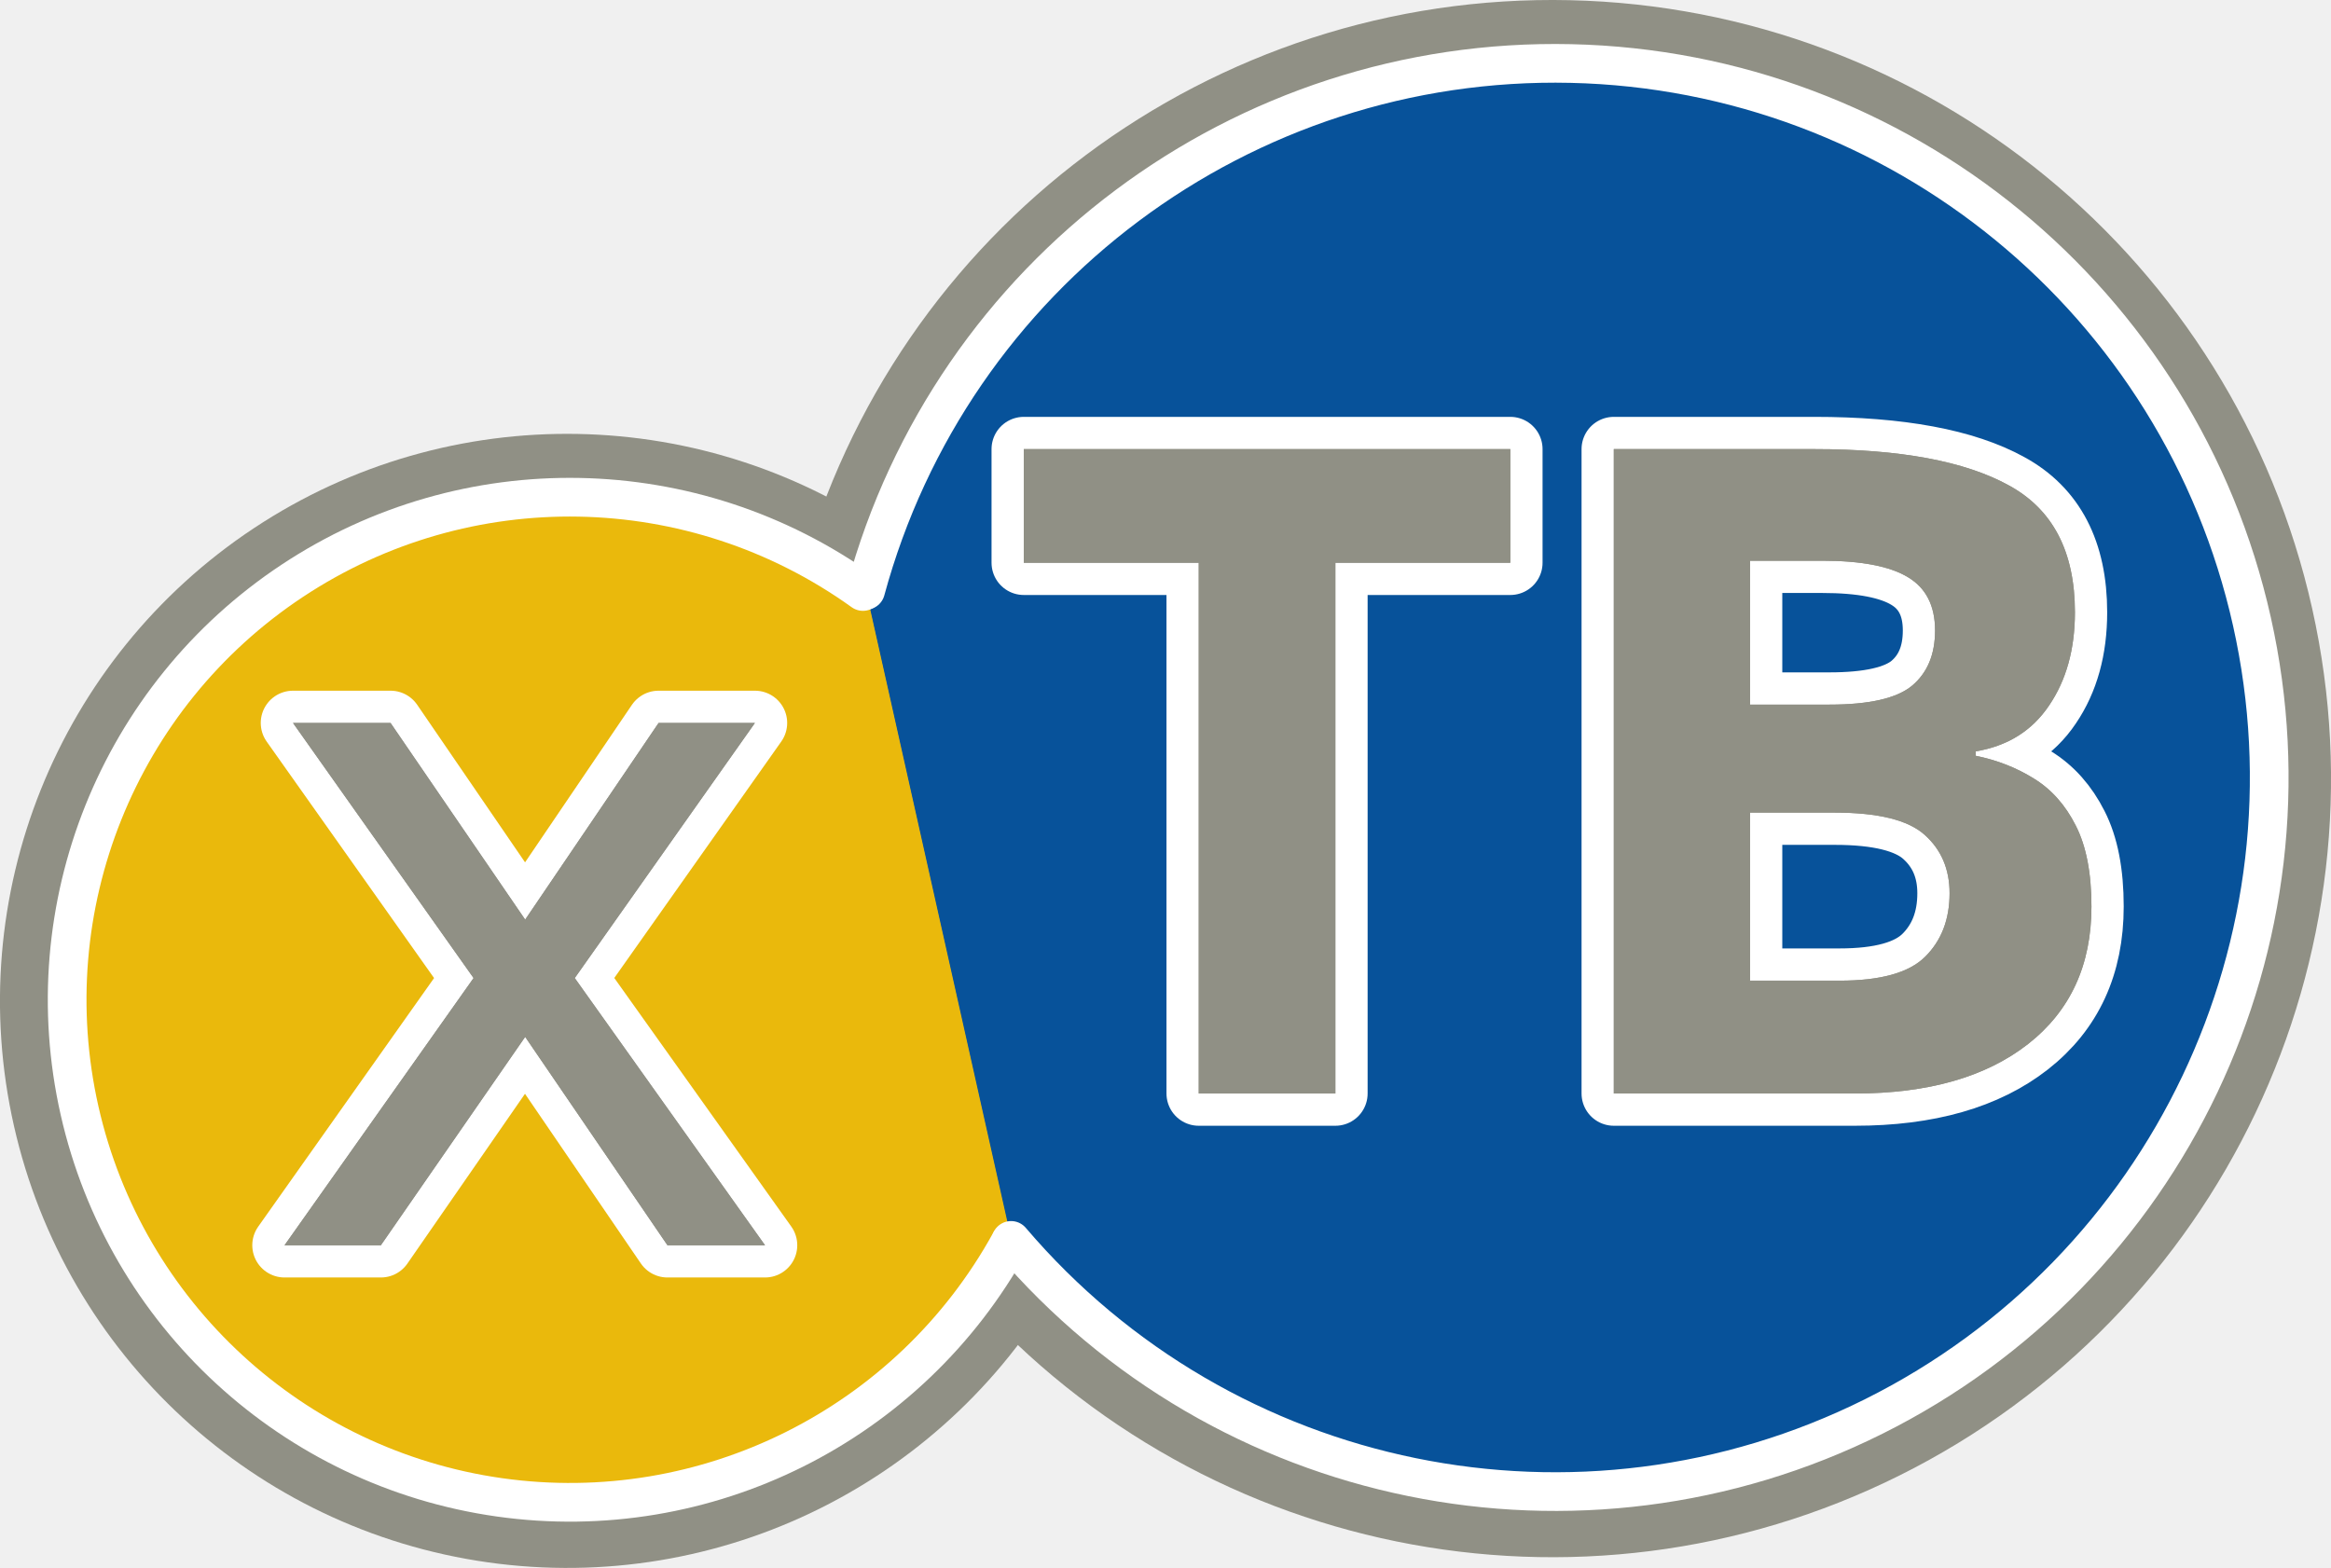
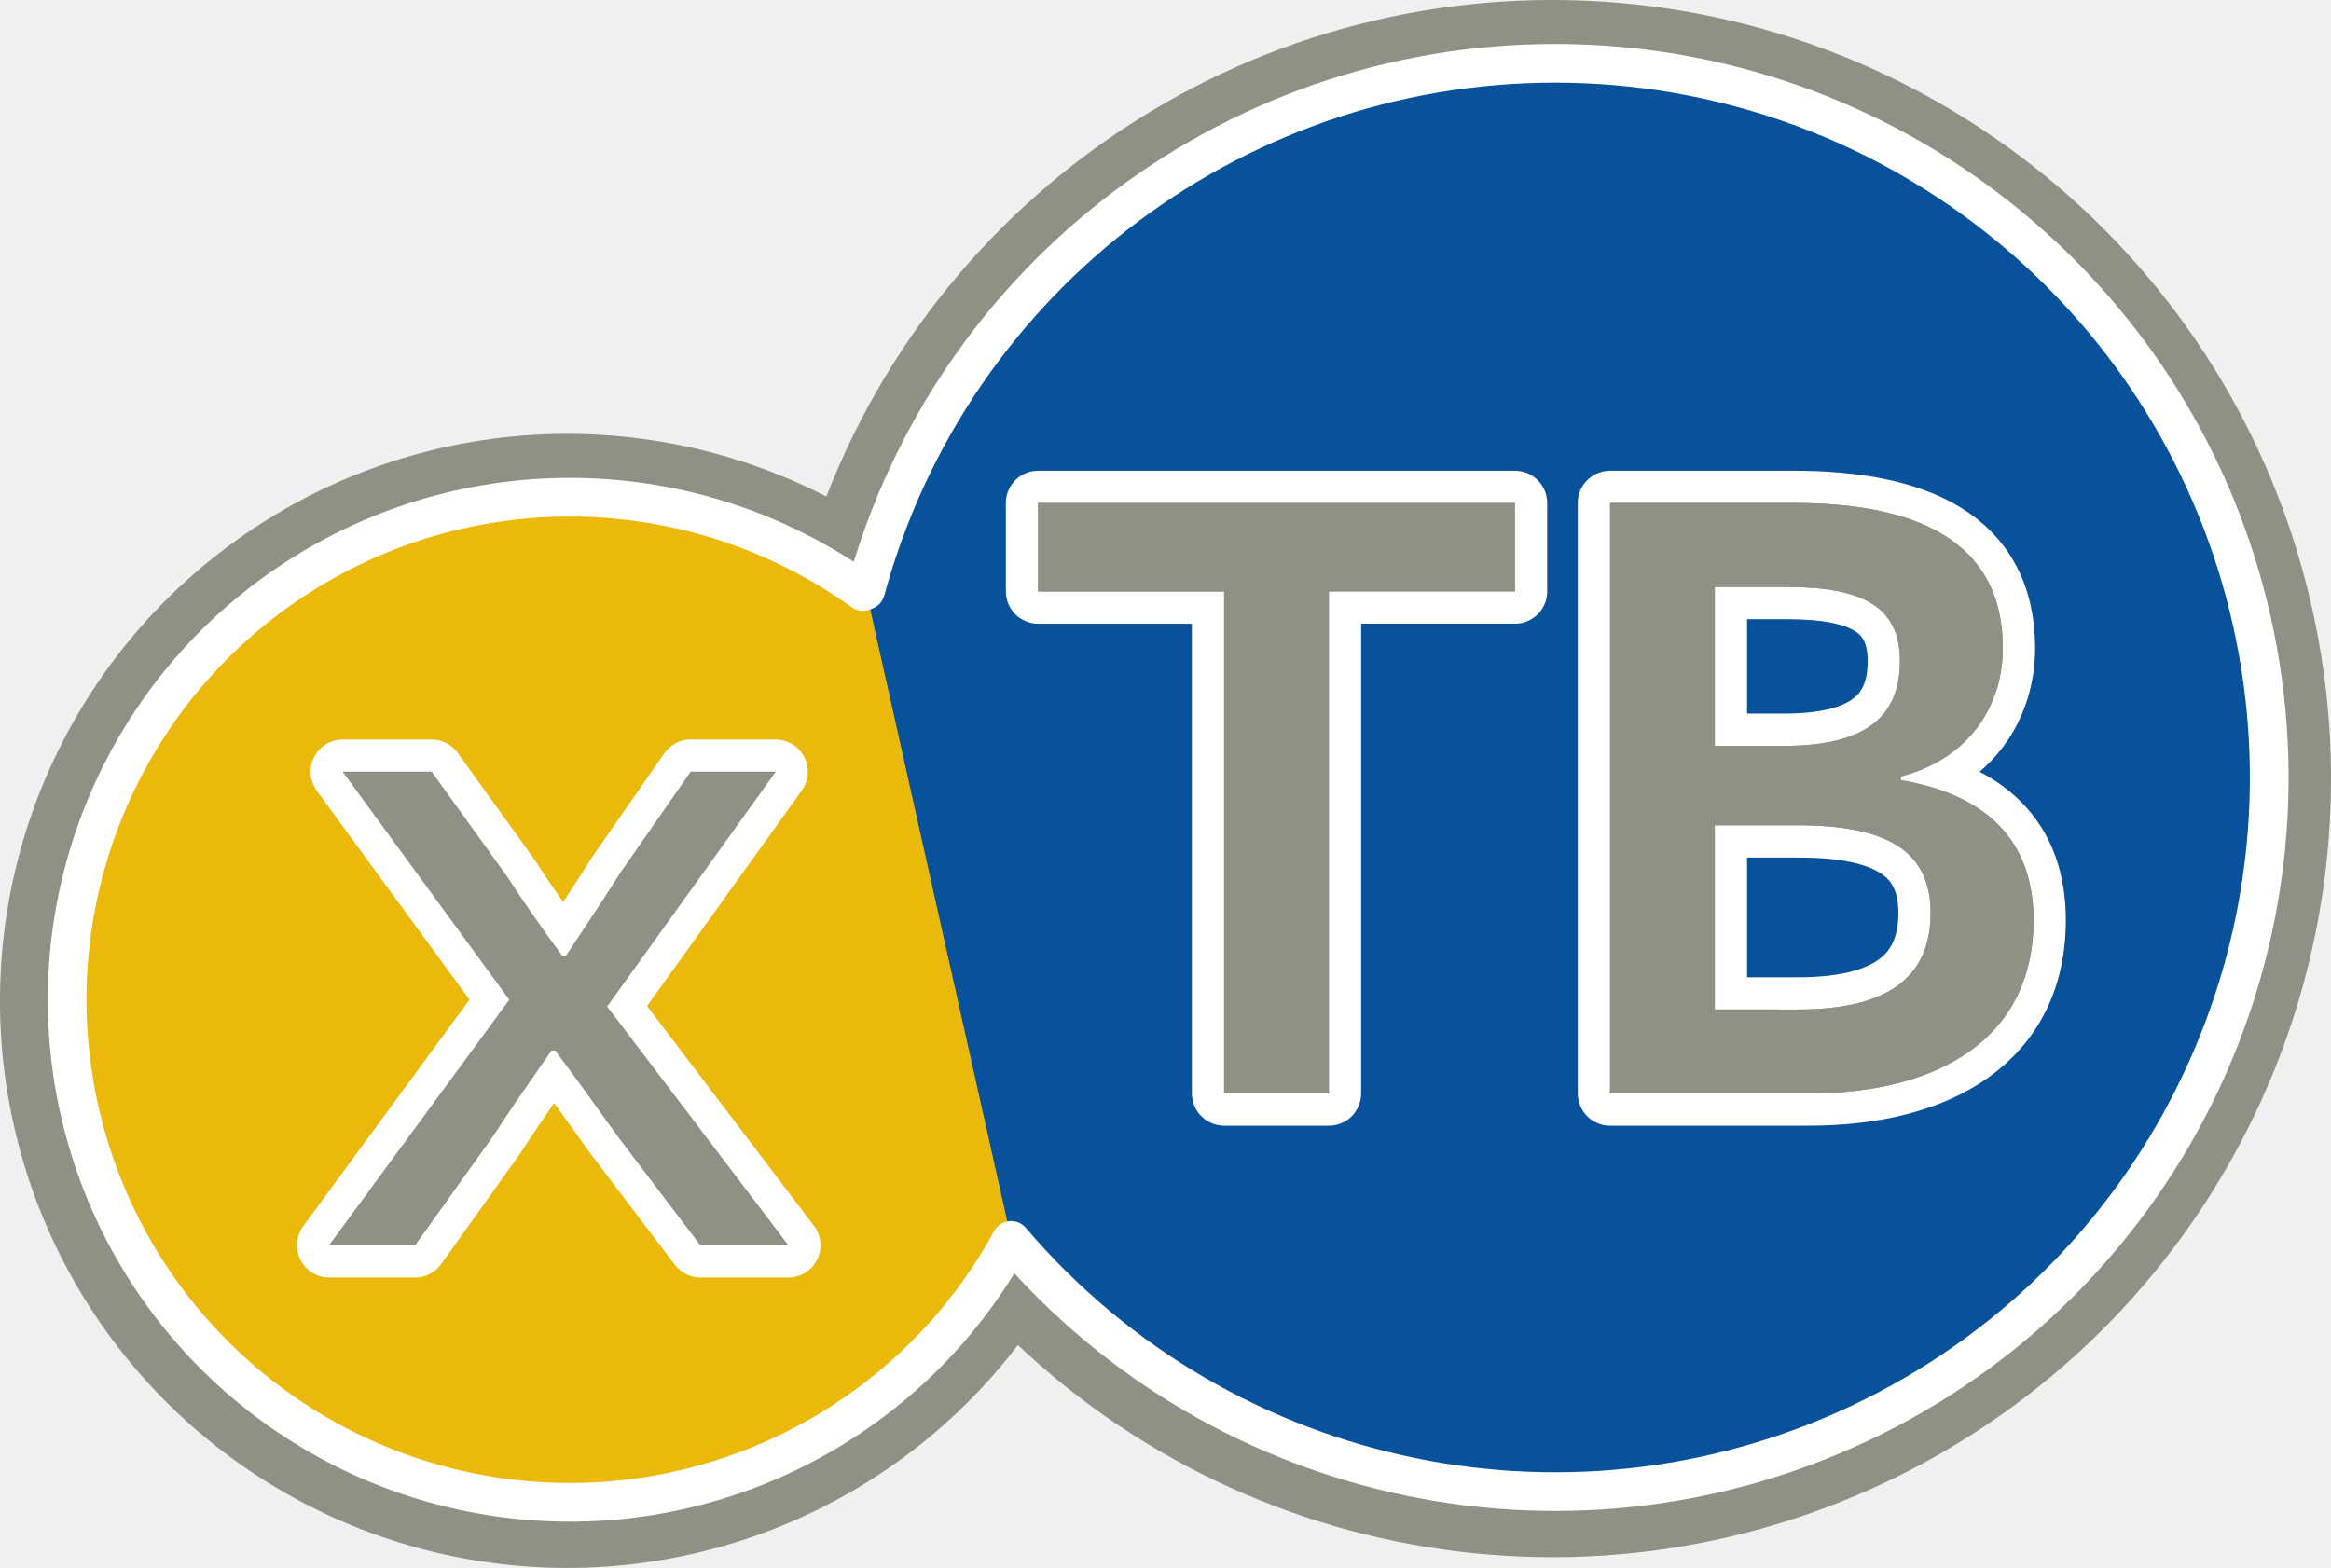
<svg xmlns="http://www.w3.org/2000/svg" xmlns:xlink="http://www.w3.org/1999/xlink" width="90.358mm" height="60.79mm" viewBox="0 0 90.358 60.79" version="1.1" id="svg8">
  <defs id="defs2">
    <linearGradient id="linearGradient3465">
      <stop style="stop-color:#05386b;stop-opacity:1;" offset="0" id="stop3461" />
      <stop style="stop-color:#05386b;stop-opacity:0;" offset="1" id="stop3463" />
    </linearGradient>
    <linearGradient id="linearGradient3432">
      <stop style="stop-color:#c99609;stop-opacity:1;" offset="0" id="stop3428" />
      <stop style="stop-color:#c99609;stop-opacity:0;" offset="1" id="stop3430" />
    </linearGradient>
    <linearGradient id="linearGradient3320">
      <stop style="stop-color:#f9df83;stop-opacity:1;" offset="0" id="stop3316" />
      <stop style="stop-color:#f9df83;stop-opacity:0;" offset="1" id="stop3318" />
    </linearGradient>
    <linearGradient id="linearGradient2971">
      <stop style="stop-color:#04315c;stop-opacity:1;" offset="0" id="stop2967" />
      <stop style="stop-color:#04315c;stop-opacity:0;" offset="1" id="stop2969" />
    </linearGradient>
    <linearGradient id="linearGradient2574">
      <stop style="stop-color:#1e8cf5;stop-opacity:1;" offset="0" id="stop2570" />
      <stop style="stop-color:#1e8cf5;stop-opacity:0;" offset="1" id="stop2572" />
    </linearGradient>
    <radialGradient xlink:href="#linearGradient2574" id="radialGradient2576" cx="114.326" cy="93.91" fx="114.326" fy="93.91" r="10.44" gradientTransform="matrix(1,0,0,1.286411,0,-26.89674)" gradientUnits="userSpaceOnUse" />
    <radialGradient xlink:href="#linearGradient2971" id="radialGradient2973" cx="90.043" cy="117.18" fx="90.043" fy="117.18" r="21.529" gradientTransform="matrix(1,0,0,1.179234,0,-21.0027)" gradientUnits="userSpaceOnUse" />
    <radialGradient xlink:href="#linearGradient3320" id="radialGradient3322" cx="71.715" cy="109.147" fx="71.715" fy="109.147" r="9.853" gradientTransform="matrix(0.769834,-0.01918053,0.03631619,1.457595,12.54244,-49.28207)" gradientUnits="userSpaceOnUse" />
    <radialGradient xlink:href="#linearGradient3432" id="radialGradient3434" cx="55.955" cy="123.107" fx="55.955" fy="123.107" r="15.02" gradientTransform="matrix(1,0,0,1.166942,0,-20.5517)" gradientUnits="userSpaceOnUse" />
    <radialGradient xlink:href="#linearGradient3465" id="radialGradient3467" cx="92.983" cy="117.405" fx="92.983" fy="117.405" r="21.448" gradientTransform="matrix(0.8130844,0,0,1.186529,17.37989,-21.85754)" gradientUnits="userSpaceOnUse" />
  </defs>
  <g id="layer1" transform="translate(-43.61115,-77.19731)">
    <path style="opacity:1;fill:#909085;fill-opacity:1;stroke:#909085;stroke-width:5;stroke-linecap:round;stroke-linejoin:miter;stroke-miterlimit:2.1;stroke-dasharray:none;stroke-dashoffset:18.898;stroke-opacity:1;paint-order:fill markers stroke" id="path873-42-5" d="m 77.062,100.13 a 27.687,27.687 0 0 1 27.342,-20.426 27.687,27.687 0 0 1 26.396,21.634 27.687,27.687 0 0 1 -14.66,30.821 27.687,27.687 0 0 1 -33.44,-6.826" />
    <path id="path983-20-5" style="opacity:1;fill:#909085;fill-opacity:1;stroke:#909085;stroke-width:5;stroke-linecap:round;stroke-linejoin:miter;stroke-miterlimit:2.1;stroke-dasharray:none;stroke-dashoffset:18.898;stroke-opacity:1;paint-order:fill markers stroke" d="m 82.663,125.402 a 19.484,19.484 0 0 1 -19.796,9.893 19.484,19.484 0 0 1 -16.276,-14.995 19.484,19.484 0 0 1 8.24,-20.539 19.484,19.484 0 0 1 22.126,0.413" />
    <path style="opacity:1;fill:#07529a;fill-opacity:1;stroke:none;stroke-width:1.5;stroke-linecap:round;stroke-linejoin:miter;stroke-miterlimit:2.1;stroke-dasharray:none;stroke-dashoffset:18.898;stroke-opacity:1;paint-order:fill markers stroke" id="path873-7" d="M 77.166,100.086 A 27.687,27.687 0 0 1 104.508,79.66 27.687,27.687 0 0 1 130.904,101.294 27.687,27.687 0 0 1 116.245,132.115 27.687,27.687 0 0 1 82.805,125.289" />
    <path id="path983-8" style="opacity:1;fill:#eab90c;fill-opacity:1;stroke:none;stroke-width:1.5;stroke-linecap:round;stroke-linejoin:miter;stroke-miterlimit:2.1;stroke-dasharray:none;stroke-dashoffset:18.898;stroke-opacity:1;paint-order:fill markers stroke" d="M 82.804,125.21 A 19.484,19.484 0 0 1 62.99,135.175 19.484,19.484 0 0 1 46.686,120.138 19.484,19.484 0 0 1 55.019,99.583 19.484,19.484 0 0 1 77.191,100.145" />
    <path style="opacity:1;fill:none;fill-opacity:1;stroke:#ffffff;stroke-width:1.5;stroke-linecap:round;stroke-linejoin:miter;stroke-miterlimit:2.1;stroke-dasharray:none;stroke-dashoffset:18.898;stroke-opacity:1;paint-order:fill markers stroke" id="path873-42" d="m 77.166,100.086 a 27.687,27.687 0 0 1 27.342,-20.426 27.687,27.687 0 0 1 26.396,21.634 27.687,27.687 0 0 1 -14.66,30.821 27.687,27.687 0 0 1 -33.44,-6.826" />
    <path id="path983-20" style="opacity:1;fill:none;fill-opacity:1;stroke:#ffffff;stroke-width:1.5;stroke-linecap:round;stroke-linejoin:miter;stroke-miterlimit:2.1;stroke-dasharray:none;stroke-dashoffset:18.898;stroke-opacity:1;paint-order:fill markers stroke" d="M 82.767,125.358 A 19.484,19.484 0 0 1 62.972,135.251 19.484,19.484 0 0 1 46.695,120.257 19.484,19.484 0 0 1 54.936,99.718 19.484,19.484 0 0 1 77.062,100.13" />
-     <text xml:space="preserve" style="font-style:normal;font-variant:normal;font-weight:600;font-stretch:normal;font-size:14.586px;line-height:1.25;font-family:'Source Code Pro';-inkscape-font-specification:'Source Code Pro Semi-Bold';letter-spacing:0px;word-spacing:0px;fill:#909085;fill-opacity:1;stroke:#ffffff;stroke-width:2.5;stroke-linejoin:round;stroke-miterlimit:4;stroke-dasharray:none;stroke-opacity:1;paint-order:markers stroke fill" x="103.011" y="119.591" id="text12-2">
-       <tspan x="103.011" y="119.591" style="font-style:normal;font-variant:normal;font-weight:600;font-stretch:normal;font-size:35.005px;font-family:'Source Code Pro';-inkscape-font-specification:'Source Code Pro Semi-Bold';fill:#909085;fill-opacity:1;stroke:#ffffff;stroke-width:2.5;stroke-linejoin:round;stroke-miterlimit:4;stroke-dasharray:none;stroke-opacity:1;paint-order:markers stroke fill" id="tspan60">B</tspan>
-     </text>
-     <text xml:space="preserve" style="font-style:normal;font-weight:normal;font-size:14.586px;line-height:1.25;font-family:sans-serif;letter-spacing:0px;word-spacing:0px;opacity:1;fill:#909085;fill-opacity:1;stroke:#ffffff;stroke-width:2.5;stroke-linejoin:round;stroke-miterlimit:4;stroke-dasharray:none;stroke-opacity:1;paint-order:markers stroke fill" x="82.592" y="119.591" id="text12-5">
-       <tspan x="82.592" y="119.591" style="font-style:normal;font-variant:normal;font-weight:600;font-stretch:normal;font-size:35.005px;font-family:'Source Code Pro';-inkscape-font-specification:'Source Code Pro Semi-Bold';fill:#909085;fill-opacity:1;stroke:#ffffff;stroke-width:2.5;stroke-linejoin:round;stroke-miterlimit:4;stroke-dasharray:none;stroke-opacity:1;paint-order:markers stroke fill" id="tspan56">T</tspan>
-     </text>
-     <text xml:space="preserve" style="font-style:normal;font-variant:normal;font-weight:normal;font-stretch:normal;font-size:15.74px;line-height:1.25;font-family:'Source Code Pro';-inkscape-font-specification:'Source Code Pro';letter-spacing:0px;word-spacing:0px;fill:#909085;fill-opacity:1;stroke:#ffffff;stroke-width:2.5;stroke-linejoin:round;stroke-miterlimit:4;stroke-dasharray:none;stroke-opacity:1;paint-order:markers stroke fill" x="53.955" y="125.478" id="text12-9">
-       <tspan x="53.955" y="125.478" style="font-style:normal;font-variant:normal;font-weight:normal;font-stretch:normal;font-size:37.776px;font-family:'Source Code Pro';-inkscape-font-specification:'Source Code Pro';fill:#909085;fill-opacity:1;stroke:#ffffff;stroke-width:2.5;stroke-linejoin:round;stroke-miterlimit:4;stroke-dasharray:none;stroke-opacity:1;paint-order:markers stroke fill" id="tspan52">x</tspan>
-     </text>
-     <text xml:space="preserve" style="font-style:normal;font-variant:normal;font-weight:normal;font-stretch:normal;font-size:15.74px;line-height:1.25;font-family:'Source Code Pro';-inkscape-font-specification:'Source Code Pro';letter-spacing:0px;word-spacing:0px;fill:#909085;fill-opacity:1;stroke:none;stroke-width:2.5;stroke-linejoin:round;stroke-miterlimit:4;stroke-dasharray:none;stroke-opacity:1;paint-order:markers stroke fill" x="53.955" y="125.478" id="text12-9-3">
-       <tspan x="53.955" y="125.478" style="font-style:normal;font-variant:normal;font-weight:normal;font-stretch:normal;font-size:37.776px;font-family:'Source Code Pro';-inkscape-font-specification:'Source Code Pro';fill:#909085;fill-opacity:1;stroke:none;stroke-width:2.5;stroke-linejoin:round;stroke-miterlimit:4;stroke-dasharray:none;stroke-opacity:1;paint-order:markers stroke fill" id="tspan52-6">x</tspan>
-     </text>
-     <text xml:space="preserve" style="font-style:normal;font-weight:normal;font-size:14.586px;line-height:1.25;font-family:sans-serif;letter-spacing:0px;word-spacing:0px;opacity:1;fill:#909085;fill-opacity:1;stroke:none;stroke-width:2.5;stroke-linejoin:round;stroke-miterlimit:4;stroke-dasharray:none;stroke-opacity:1;paint-order:markers stroke fill" x="82.592" y="119.591" id="text12-5-7">
-       <tspan x="82.592" y="119.591" style="font-style:normal;font-variant:normal;font-weight:600;font-stretch:normal;font-size:35.005px;font-family:'Source Code Pro';-inkscape-font-specification:'Source Code Pro Semi-Bold';fill:#909085;fill-opacity:1;stroke:none;stroke-width:2.5;stroke-linejoin:round;stroke-miterlimit:4;stroke-dasharray:none;stroke-opacity:1;paint-order:markers stroke fill" id="tspan56-5">T</tspan>
-     </text>
-     <text xml:space="preserve" style="font-style:normal;font-variant:normal;font-weight:600;font-stretch:normal;font-size:14.586px;line-height:1.25;font-family:'Source Code Pro';-inkscape-font-specification:'Source Code Pro Semi-Bold';letter-spacing:0px;word-spacing:0px;fill:#909085;fill-opacity:1;stroke:none;stroke-width:2.5;stroke-linejoin:round;stroke-miterlimit:4;stroke-dasharray:none;stroke-opacity:1;paint-order:markers stroke fill" x="103.011" y="119.591" id="text12-2-3">
-       <tspan x="103.011" y="119.591" style="font-style:normal;font-variant:normal;font-weight:600;font-stretch:normal;font-size:35.005px;font-family:'Source Code Pro';-inkscape-font-specification:'Source Code Pro Semi-Bold';fill:#909085;fill-opacity:1;stroke:none;stroke-width:2.5;stroke-linejoin:round;stroke-miterlimit:4;stroke-dasharray:none;stroke-opacity:1;paint-order:markers stroke fill" id="tspan60-5">B</tspan>
-     </text>
+     <g aria-label="B" style="font-style:normal;font-variant:normal;font-weight:600;font-stretch:normal;font-size:14.586px;line-height:1.25;font-family:'Source Code Pro';-inkscape-font-specification:'Source Code Pro Semi-Bold';letter-spacing:0px;word-spacing:0px;fill:#909085;fill-opacity:1;stroke:#ffffff;stroke-width:2.5;stroke-linejoin:round;stroke-miterlimit:4;stroke-dasharray:none;stroke-opacity:1;paint-order:markers stroke fill" id="text12-2">
+       <path d="m 106.022,119.591 h 7.701 c 5.041,0 8.716,-2.135 8.716,-6.721 0,-3.115 -1.855,-4.866 -5.146,-5.426 v -0.14 c 2.695,-0.7 3.956,-2.8 3.956,-4.971 0,-4.201 -3.396,-5.636 -8.121,-5.636 h -7.106 z m 4.061,-13.477 v -6.161 h 2.765 c 2.975,0 4.411,0.77 4.411,2.87 0,2.135 -1.295,3.291 -4.481,3.291 z m 0,10.222 v -7.141 h 3.22 c 3.431,0 5.146,0.98 5.146,3.396 0,2.59 -1.785,3.746 -5.146,3.746 z" style="font-style:normal;font-variant:normal;font-weight:600;font-stretch:normal;font-size:35.005px;font-family:'Source Code Pro';-inkscape-font-specification:'Source Code Pro Semi-Bold';fill:#909085;fill-opacity:1;stroke:#ffffff;stroke-width:2.5;stroke-linejoin:round;stroke-miterlimit:4;stroke-dasharray:none;stroke-opacity:1;paint-order:markers stroke fill" id="path862" />
+     </g>
+     <g aria-label="T" style="font-style:normal;font-weight:normal;font-size:14.586px;line-height:1.25;font-family:sans-serif;letter-spacing:0px;word-spacing:0px;opacity:1;fill:#909085;fill-opacity:1;stroke:#ffffff;stroke-width:2.5;stroke-linejoin:round;stroke-miterlimit:4;stroke-dasharray:none;stroke-opacity:1;paint-order:markers stroke fill" id="text12-5">
+       <path d="m 91.063,119.591 h 4.061 v -19.463 h 7.211 V 96.698 H 83.852 v 3.431 h 7.211 z" style="font-style:normal;font-variant:normal;font-weight:600;font-stretch:normal;font-size:35.005px;font-family:'Source Code Pro';-inkscape-font-specification:'Source Code Pro Semi-Bold';fill:#909085;fill-opacity:1;stroke:#ffffff;stroke-width:2.5;stroke-linejoin:round;stroke-miterlimit:4;stroke-dasharray:none;stroke-opacity:1;paint-order:markers stroke fill" id="path865" />
+     </g>
+     <g aria-label="x" style="font-style:normal;font-variant:normal;font-weight:normal;font-stretch:normal;font-size:15.74px;line-height:1.25;font-family:'Source Code Pro';-inkscape-font-specification:'Source Code Pro';letter-spacing:0px;word-spacing:0px;fill:#909085;fill-opacity:1;stroke:#ffffff;stroke-width:2.5;stroke-linejoin:round;stroke-miterlimit:4;stroke-dasharray:none;stroke-opacity:1;paint-order:markers stroke fill" id="text12-9">
+       <path d="m 56.373,125.478 h 3.324 l 3.022,-4.231 c 0.756,-1.171 1.511,-2.229 2.267,-3.324 h 0.151 c 0.793,1.058 1.662,2.267 2.418,3.324 l 3.211,4.231 h 3.4 l -7.026,-9.255 6.535,-9.104 h -3.287 l -2.758,3.966 c -0.642,1.02 -1.398,2.153 -2.078,3.173 h -0.151 c -0.756,-1.02 -1.511,-2.115 -2.153,-3.098 l -2.909,-4.042 h -3.438 l 6.46,8.84 z" style="font-style:normal;font-variant:normal;font-weight:normal;font-stretch:normal;font-size:37.776px;font-family:'Source Code Pro';-inkscape-font-specification:'Source Code Pro';fill:#909085;fill-opacity:1;stroke:#ffffff;stroke-width:2.5;stroke-linejoin:round;stroke-miterlimit:4;stroke-dasharray:none;stroke-opacity:1;paint-order:markers stroke fill" id="path859" />
+     </g>
+     <g aria-label="x" style="font-style:normal;font-variant:normal;font-weight:normal;font-stretch:normal;font-size:15.74px;line-height:1.25;font-family:'Source Code Pro';-inkscape-font-specification:'Source Code Pro';letter-spacing:0px;word-spacing:0px;fill:#909085;fill-opacity:1;stroke:none;stroke-width:2.5;stroke-linejoin:round;stroke-miterlimit:4;stroke-dasharray:none;stroke-opacity:1;paint-order:markers stroke fill" id="text12-9-3">
+       <path d="m 56.373,125.478 h 3.324 l 3.022,-4.231 c 0.756,-1.171 1.511,-2.229 2.267,-3.324 h 0.151 c 0.793,1.058 1.662,2.267 2.418,3.324 l 3.211,4.231 h 3.4 l -7.026,-9.255 6.535,-9.104 h -3.287 l -2.758,3.966 c -0.642,1.02 -1.398,2.153 -2.078,3.173 h -0.151 c -0.756,-1.02 -1.511,-2.115 -2.153,-3.098 l -2.909,-4.042 h -3.438 l 6.46,8.84 z" style="font-style:normal;font-variant:normal;font-weight:normal;font-stretch:normal;font-size:37.776px;font-family:'Source Code Pro';-inkscape-font-specification:'Source Code Pro';fill:#909085;fill-opacity:1;stroke:none;stroke-width:2.5;stroke-linejoin:round;stroke-miterlimit:4;stroke-dasharray:none;stroke-opacity:1;paint-order:markers stroke fill" id="path856" />
+     </g>
+     <g aria-label="T" style="font-style:normal;font-weight:normal;font-size:14.586px;line-height:1.25;font-family:sans-serif;letter-spacing:0px;word-spacing:0px;opacity:1;fill:#909085;fill-opacity:1;stroke:none;stroke-width:2.5;stroke-linejoin:round;stroke-miterlimit:4;stroke-dasharray:none;stroke-opacity:1;paint-order:markers stroke fill" id="text12-5-7">
+       <path d="m 91.063,119.591 h 4.061 v -19.463 h 7.211 V 96.698 H 83.852 v 3.431 h 7.211 z" style="font-style:normal;font-variant:normal;font-weight:600;font-stretch:normal;font-size:35.005px;font-family:'Source Code Pro';-inkscape-font-specification:'Source Code Pro Semi-Bold';fill:#909085;fill-opacity:1;stroke:none;stroke-width:2.5;stroke-linejoin:round;stroke-miterlimit:4;stroke-dasharray:none;stroke-opacity:1;paint-order:markers stroke fill" id="path850" />
+     </g>
+     <g aria-label="B" style="font-style:normal;font-variant:normal;font-weight:600;font-stretch:normal;font-size:14.586px;line-height:1.25;font-family:'Source Code Pro';-inkscape-font-specification:'Source Code Pro Semi-Bold';letter-spacing:0px;word-spacing:0px;fill:#909085;fill-opacity:1;stroke:none;stroke-width:2.5;stroke-linejoin:round;stroke-miterlimit:4;stroke-dasharray:none;stroke-opacity:1;paint-order:markers stroke fill" id="text12-2-3">
+       <path d="m 106.022,119.591 h 7.701 c 5.041,0 8.716,-2.135 8.716,-6.721 0,-3.115 -1.855,-4.866 -5.146,-5.426 v -0.14 c 2.695,-0.7 3.956,-2.8 3.956,-4.971 0,-4.201 -3.396,-5.636 -8.121,-5.636 h -7.106 z m 4.061,-13.477 v -6.161 h 2.765 c 2.975,0 4.411,0.77 4.411,2.87 0,2.135 -1.295,3.291 -4.481,3.291 z m 0,10.222 v -7.141 h 3.22 c 3.431,0 5.146,0.98 5.146,3.396 0,2.59 -1.785,3.746 -5.146,3.746 z" style="font-style:normal;font-variant:normal;font-weight:600;font-stretch:normal;font-size:35.005px;font-family:'Source Code Pro';-inkscape-font-specification:'Source Code Pro Semi-Bold';fill:#909085;fill-opacity:1;stroke:none;stroke-width:2.5;stroke-linejoin:round;stroke-miterlimit:4;stroke-dasharray:none;stroke-opacity:1;paint-order:markers stroke fill" id="path853" />
+     </g>
  </g>
</svg>
